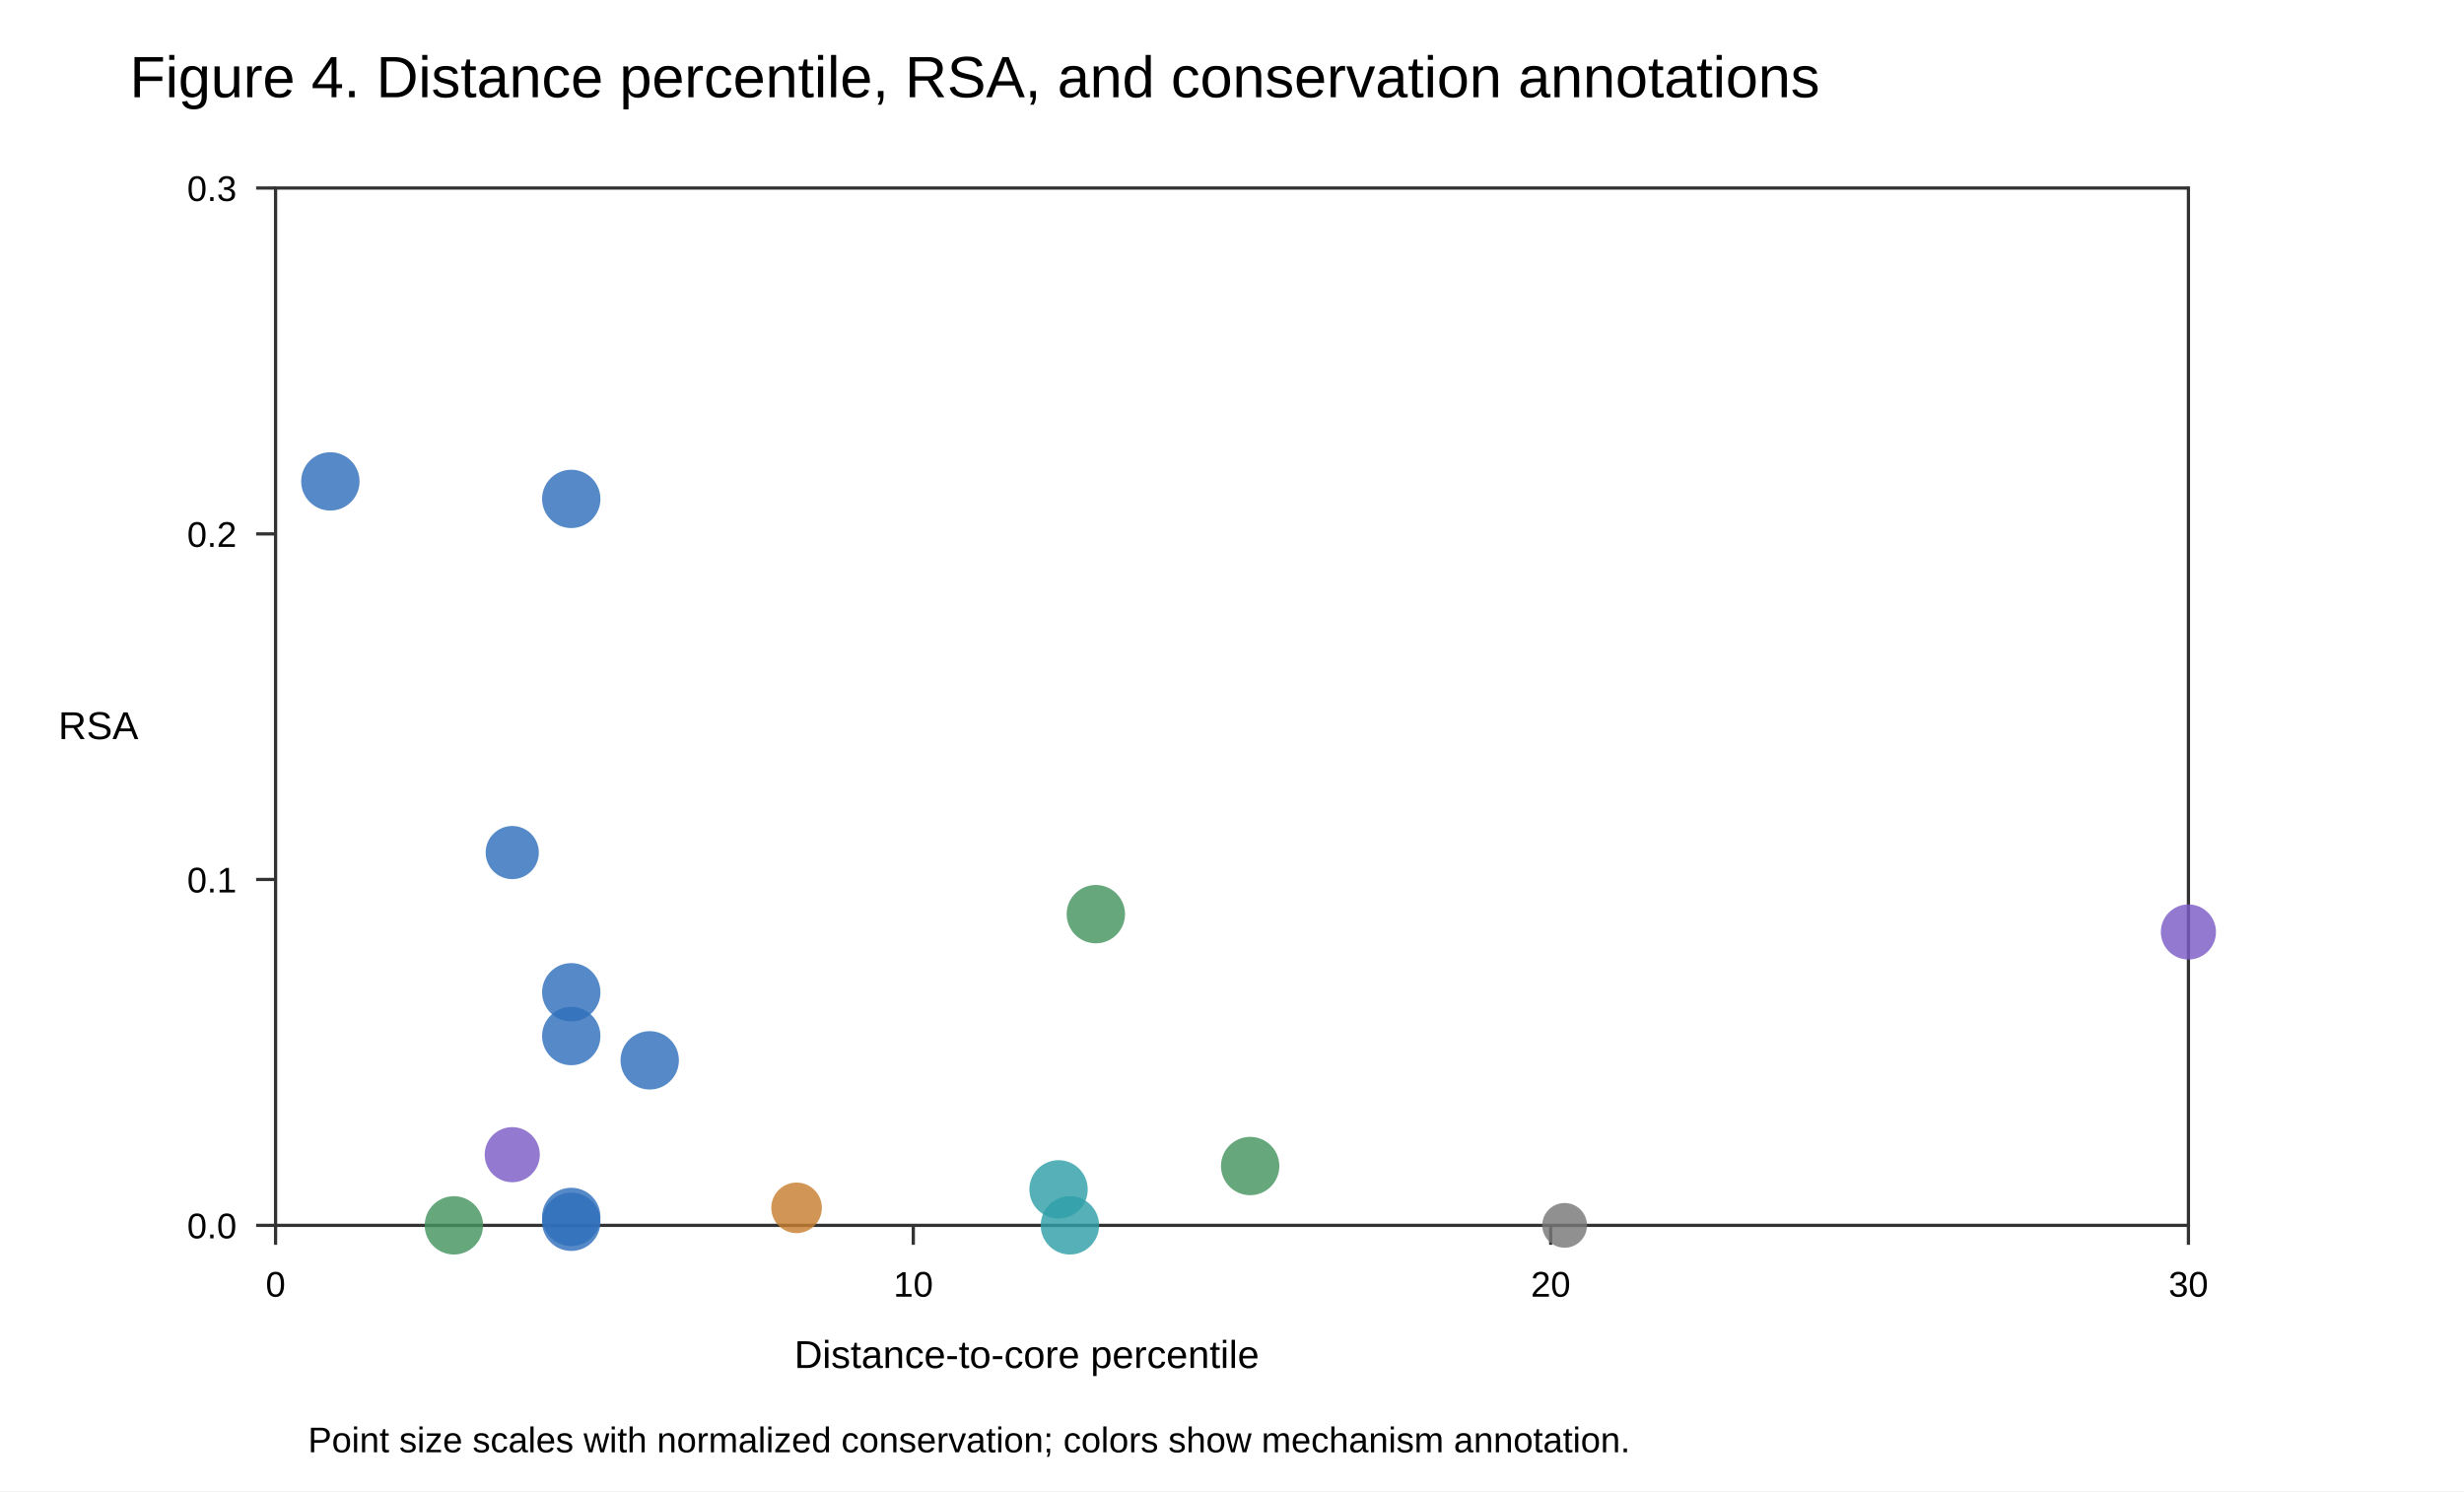
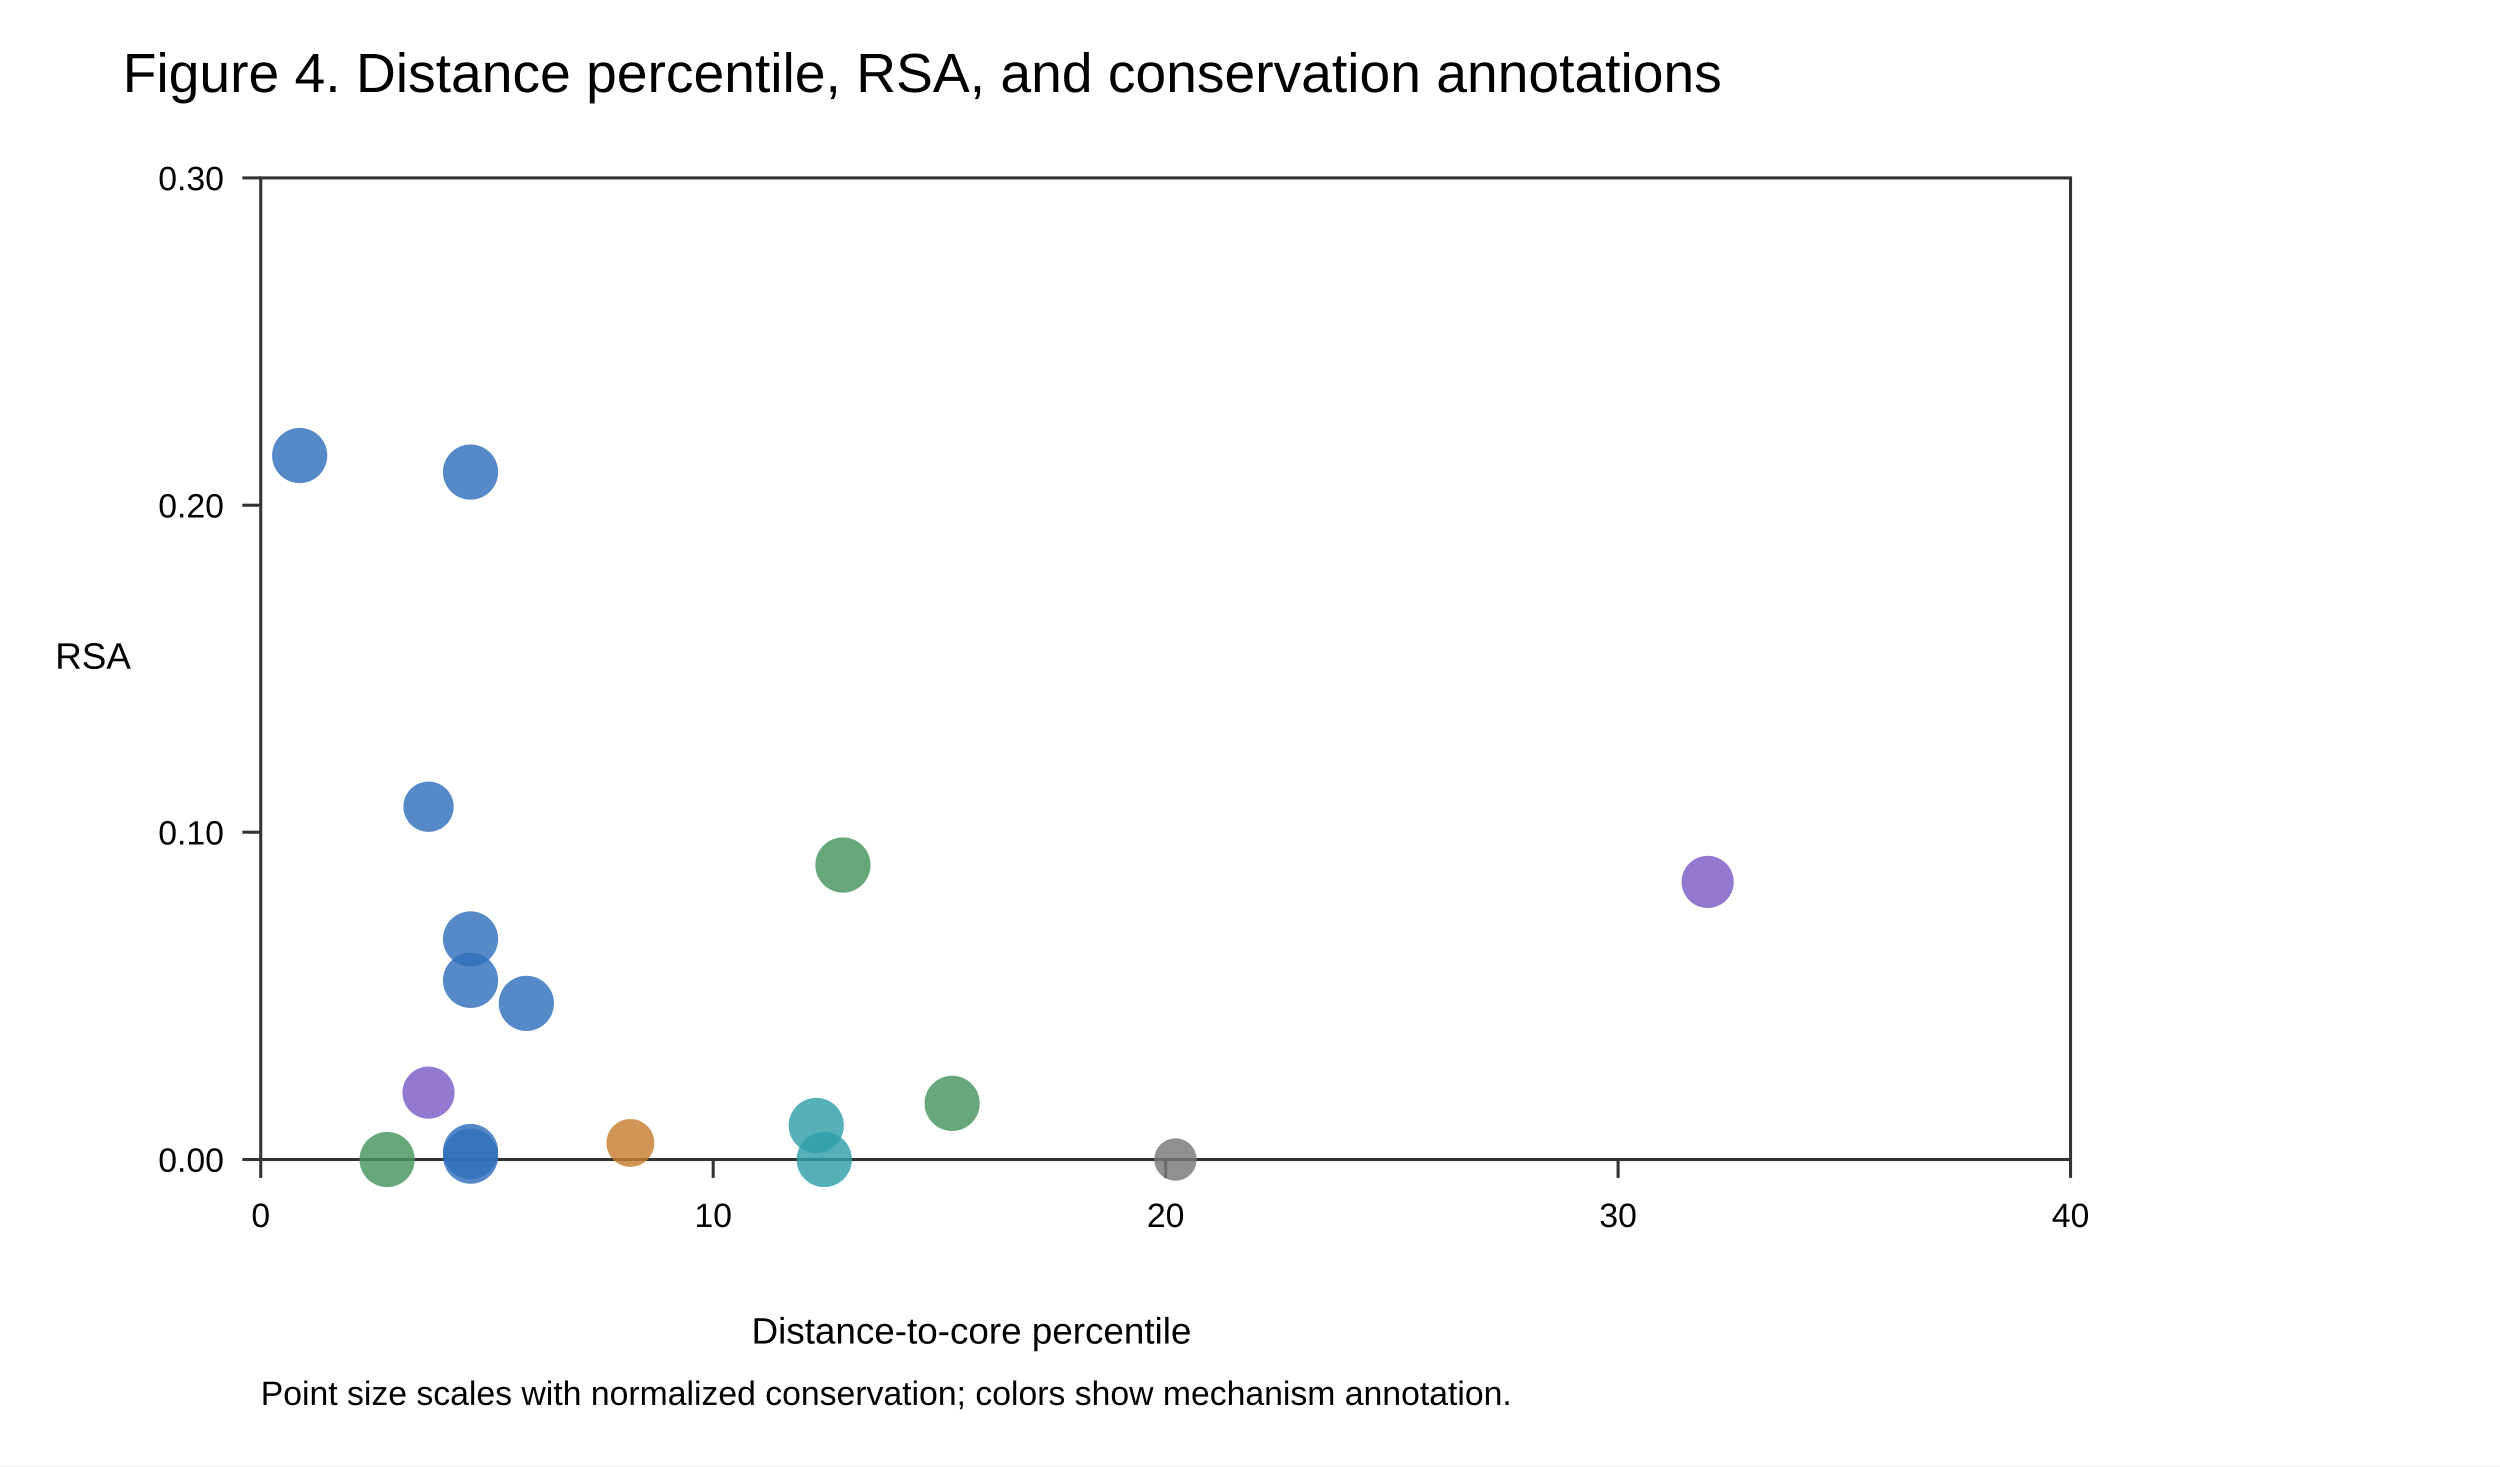
- <svg xmlns="http://www.w3.org/2000/svg" width="760" height="460" viewBox="0 0 760 460">
+ <svg xmlns="http://www.w3.org/2000/svg" width="815" height="478" viewBox="0 0 815 478">
  <rect width="100%" height="100%" fill="white" />
  <text x="40.0" y="30.0" font-size="18" font-family="Arial, sans-serif" text-anchor="start">Figure 4. Distance percentile, RSA, and conservation annotations</text>
  <rect x="85" y="58" width="590" height="320" fill="none" stroke="#333" />
  <line x1="85.0" y1="378" x2="85.0" y2="384" stroke="#333" />
  <text x="85.0" y="400.0" font-size="11" font-family="Arial, sans-serif" text-anchor="middle">0</text>
-   <line x1="281.7" y1="378" x2="281.7" y2="384" stroke="#333" />
-   <text x="281.7" y="400.0" font-size="11" font-family="Arial, sans-serif" text-anchor="middle">10</text>
-   <line x1="478.3" y1="378" x2="478.3" y2="384" stroke="#333" />
-   <text x="478.3" y="400.0" font-size="11" font-family="Arial, sans-serif" text-anchor="middle">20</text>
+   <line x1="232.5" y1="378" x2="232.5" y2="384" stroke="#333" />
+   <text x="232.5" y="400.0" font-size="11" font-family="Arial, sans-serif" text-anchor="middle">10</text>
+   <line x1="380.0" y1="378" x2="380.0" y2="384" stroke="#333" />
+   <text x="380.0" y="400.0" font-size="11" font-family="Arial, sans-serif" text-anchor="middle">20</text>
+   <line x1="527.5" y1="378" x2="527.5" y2="384" stroke="#333" />
+   <text x="527.5" y="400.0" font-size="11" font-family="Arial, sans-serif" text-anchor="middle">30</text>
  <line x1="675.0" y1="378" x2="675.0" y2="384" stroke="#333" />
-   <text x="675.0" y="400.0" font-size="11" font-family="Arial, sans-serif" text-anchor="middle">30</text>
+   <text x="675.0" y="400.0" font-size="11" font-family="Arial, sans-serif" text-anchor="middle">40</text>
  <line x1="79" y1="378.0" x2="85" y2="378.0" stroke="#333" />
-   <text x="73.0" y="382.0" font-size="11" font-family="Arial, sans-serif" text-anchor="end">0.0</text>
+   <text x="73.0" y="382.0" font-size="11" font-family="Arial, sans-serif" text-anchor="end">0.00</text>
  <line x1="79" y1="271.3" x2="85" y2="271.3" stroke="#333" />
-   <text x="73.0" y="275.3" font-size="11" font-family="Arial, sans-serif" text-anchor="end">0.1</text>
+   <text x="73.0" y="275.3" font-size="11" font-family="Arial, sans-serif" text-anchor="end">0.10</text>
  <line x1="79" y1="164.7" x2="85" y2="164.7" stroke="#333" />
-   <text x="73.0" y="168.7" font-size="11" font-family="Arial, sans-serif" text-anchor="end">0.2</text>
+   <text x="73.0" y="168.7" font-size="11" font-family="Arial, sans-serif" text-anchor="end">0.20</text>
  <line x1="79" y1="58.0" x2="85" y2="58.0" stroke="#333" />
-   <text x="73.0" y="62.0" font-size="11" font-family="Arial, sans-serif" text-anchor="end">0.3</text>
-   <circle cx="158.0" cy="356.2" r="8.5" fill="#7b5bc6" opacity="0.82" />
-   <circle cx="158.0" cy="263.0" r="8.2" fill="#2f6fbb" opacity="0.82" />
-   <circle cx="326.5" cy="366.9" r="9.0" fill="#2f9fa8" opacity="0.82" />
-   <circle cx="330.0" cy="378.0" r="9.0" fill="#2f9fa8" opacity="0.82" />
-   <circle cx="385.6" cy="359.7" r="9.0" fill="#46945f" opacity="0.82" />
-   <circle cx="675.0" cy="287.5" r="8.5" fill="#7b5bc6" opacity="0.82" />
-   <circle cx="176.2" cy="376.9" r="9.0" fill="#2f6fbb" opacity="0.82" />
-   <circle cx="176.2" cy="375.4" r="9.0" fill="#2f6fbb" opacity="0.82" />
-   <circle cx="176.2" cy="319.6" r="9.0" fill="#2f6fbb" opacity="0.82" />
-   <circle cx="176.2" cy="306.1" r="9.0" fill="#2f6fbb" opacity="0.82" />
-   <circle cx="176.2" cy="153.9" r="9.0" fill="#2f6fbb" opacity="0.82" />
-   <circle cx="200.4" cy="327.1" r="9.0" fill="#2f6fbb" opacity="0.82" />
-   <circle cx="338.0" cy="282.0" r="9.0" fill="#46945f" opacity="0.82" />
-   <circle cx="101.9" cy="148.5" r="9.0" fill="#2f6fbb" opacity="0.82" />
-   <circle cx="140.0" cy="378.0" r="9.0" fill="#46945f" opacity="0.82" />
-   <circle cx="245.7" cy="372.6" r="7.8" fill="#c77f2f" opacity="0.82" />
-   <circle cx="482.6" cy="378.0" r="6.9" fill="#777777" opacity="0.82" />
-   <text x="245.0" y="422.0" font-size="12" font-family="Arial, sans-serif" text-anchor="start">Distance-to-core percentile</text>
-   <text x="18.0" y="228.0" font-size="12" font-family="Arial, sans-serif" text-anchor="start">RSA</text>
-   <text x="95.0" y="448.0" font-size="11" font-family="Arial, sans-serif" text-anchor="start">Point size scales with normalized conservation; colors show mechanism annotation.</text>
+   <text x="73.0" y="62.0" font-size="11" font-family="Arial, sans-serif" text-anchor="end">0.30</text>
+   <circle cx="139.7" cy="356.2" r="8.5" fill="#7b5bc6" opacity="0.82" />
+   <circle cx="139.7" cy="263.0" r="8.2" fill="#2f6fbb" opacity="0.82" />
+   <circle cx="266.1" cy="366.9" r="9.0" fill="#2f9fa8" opacity="0.82" />
+   <circle cx="268.7" cy="378.0" r="9.0" fill="#2f9fa8" opacity="0.82" />
+   <circle cx="310.4" cy="359.7" r="9.0" fill="#46945f" opacity="0.82" />
+   <circle cx="556.7" cy="287.5" r="8.5" fill="#7b5bc6" opacity="0.82" />
+   <circle cx="153.4" cy="376.9" r="9.0" fill="#2f6fbb" opacity="0.82" />
+   <circle cx="153.4" cy="375.4" r="9.0" fill="#2f6fbb" opacity="0.82" />
+   <circle cx="153.4" cy="319.6" r="9.0" fill="#2f6fbb" opacity="0.82" />
+   <circle cx="153.4" cy="306.1" r="9.0" fill="#2f6fbb" opacity="0.82" />
+   <circle cx="153.4" cy="153.9" r="9.0" fill="#2f6fbb" opacity="0.82" />
+   <circle cx="171.6" cy="327.1" r="9.0" fill="#2f6fbb" opacity="0.82" />
+   <circle cx="274.8" cy="282.0" r="9.0" fill="#46945f" opacity="0.82" />
+   <circle cx="97.7" cy="148.5" r="9.0" fill="#2f6fbb" opacity="0.82" />
+   <circle cx="126.2" cy="378.0" r="9.0" fill="#46945f" opacity="0.82" />
+   <circle cx="205.5" cy="372.6" r="7.8" fill="#c77f2f" opacity="0.82" />
+   <circle cx="383.2" cy="378.0" r="6.9" fill="#777777" opacity="0.82" />
+   <text x="245.0" y="438.0" font-size="12" font-family="Arial, sans-serif" text-anchor="start">Distance-to-core percentile</text>
+   <text x="18.0" y="218.0" font-size="12" font-family="Arial, sans-serif" text-anchor="start">RSA</text>
+   <text x="85.0" y="458.0" font-size="11" font-family="Arial, sans-serif" text-anchor="start">Point size scales with normalized conservation; colors show mechanism annotation.</text>
</svg>
